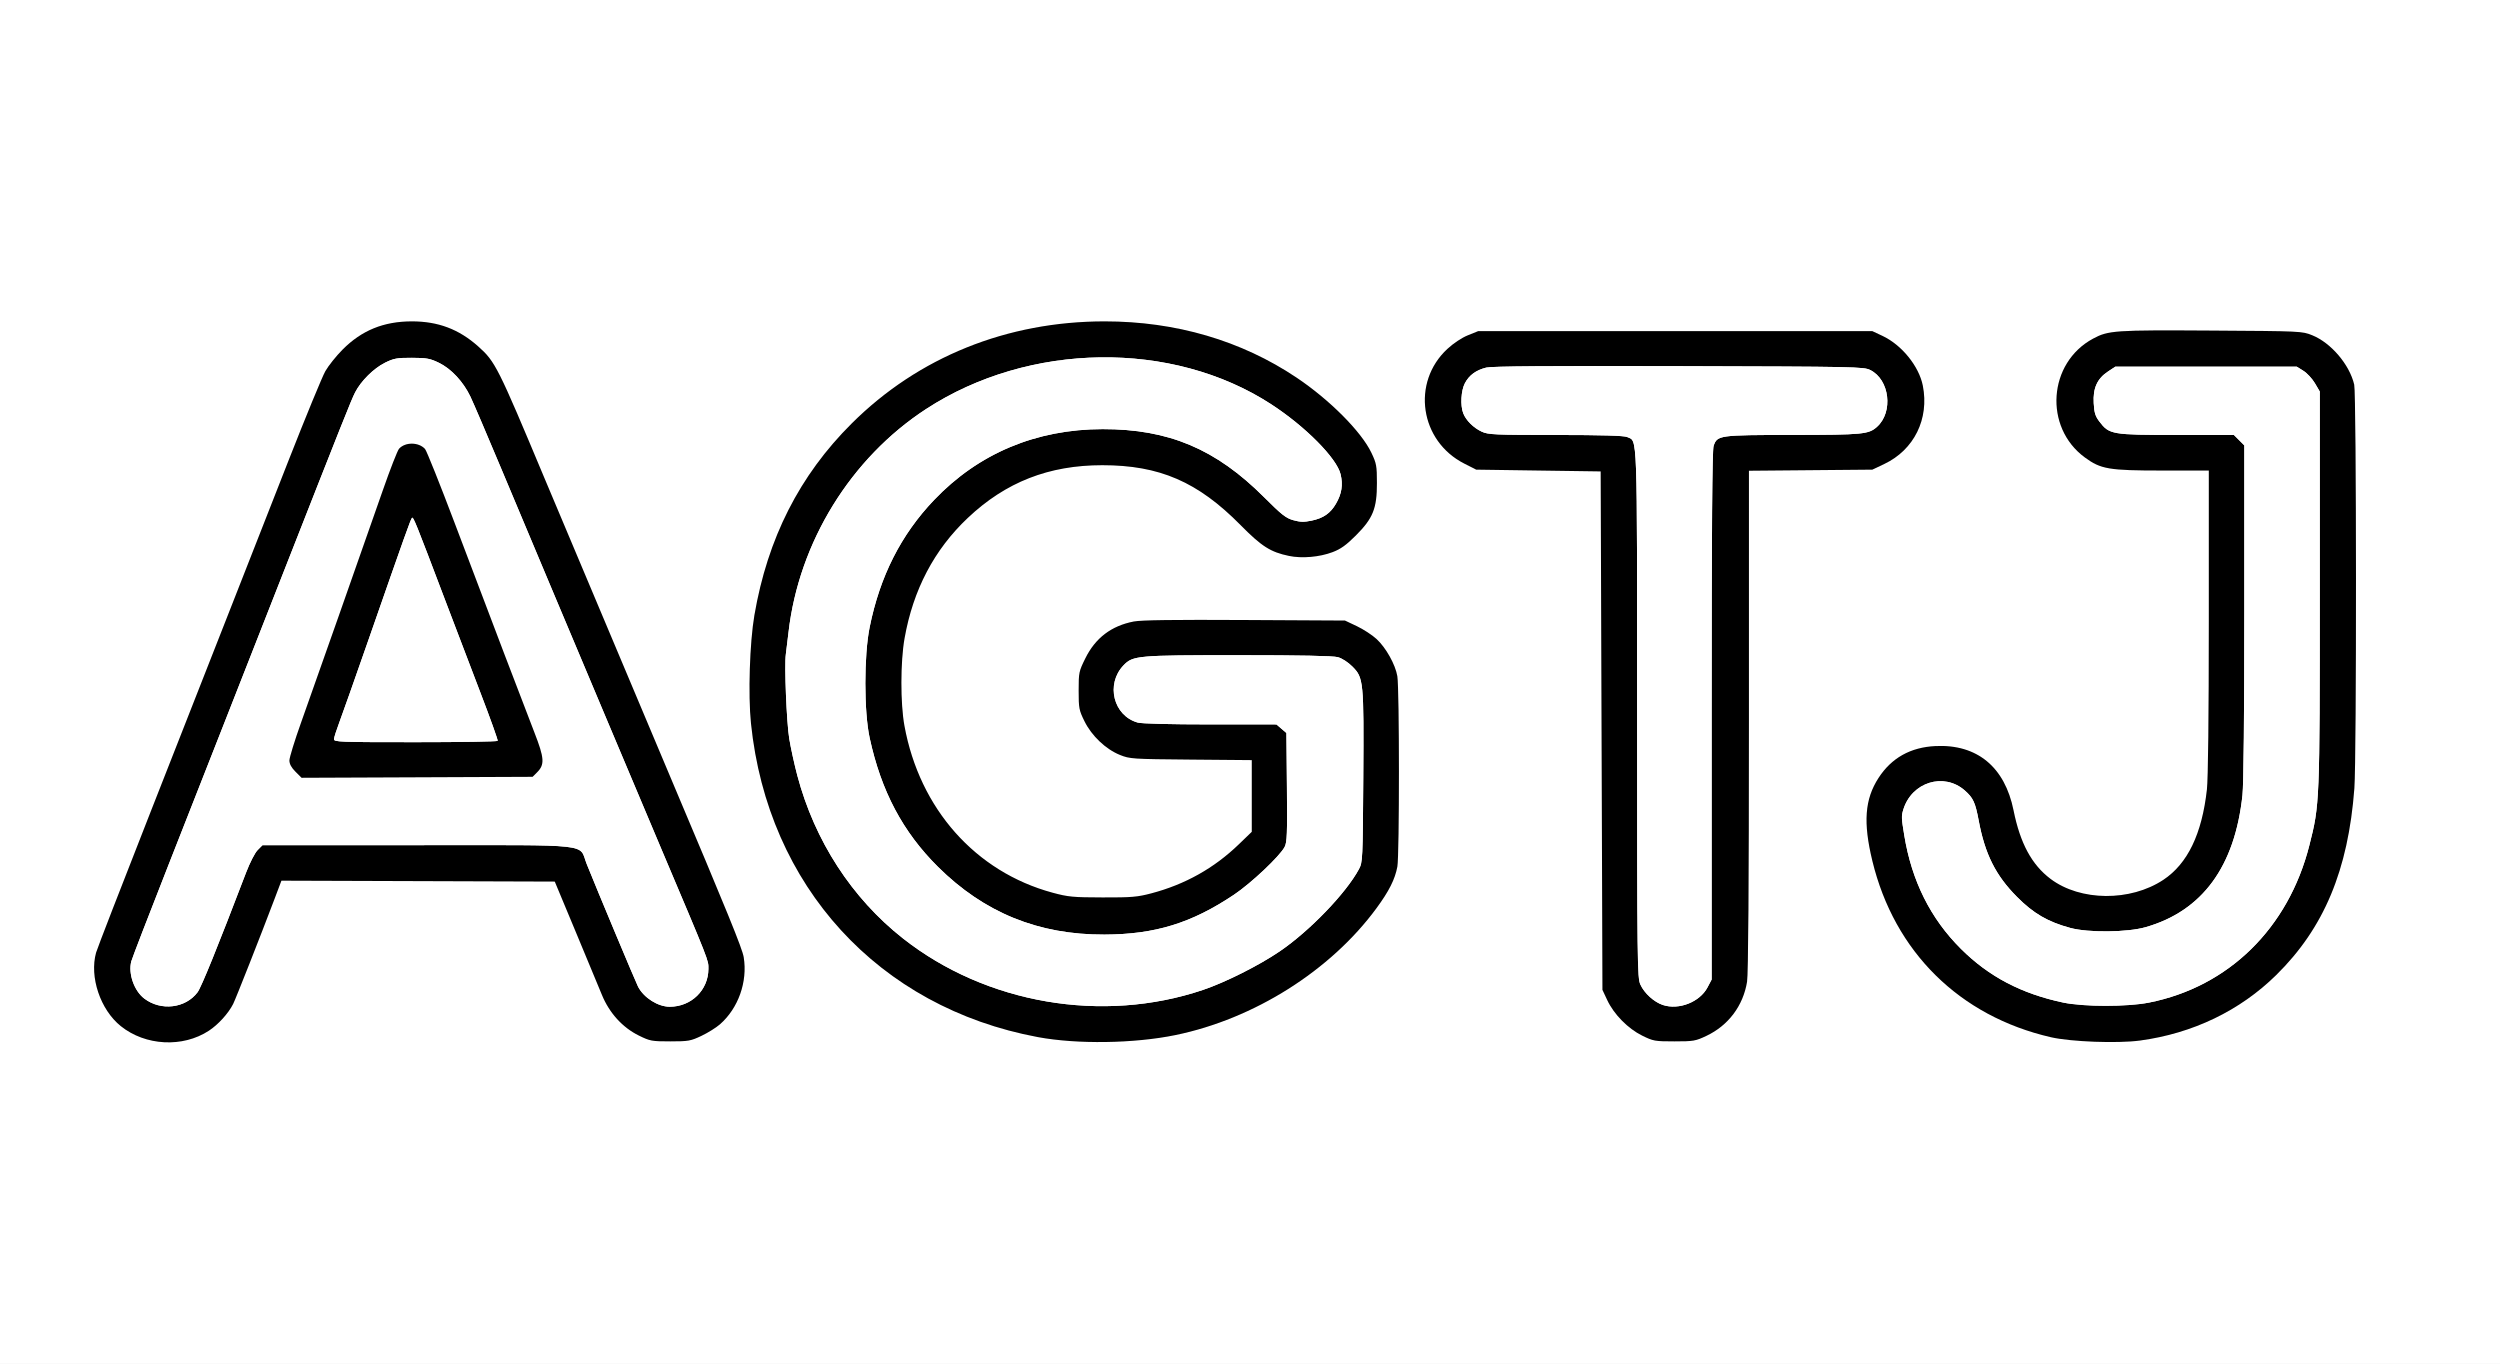
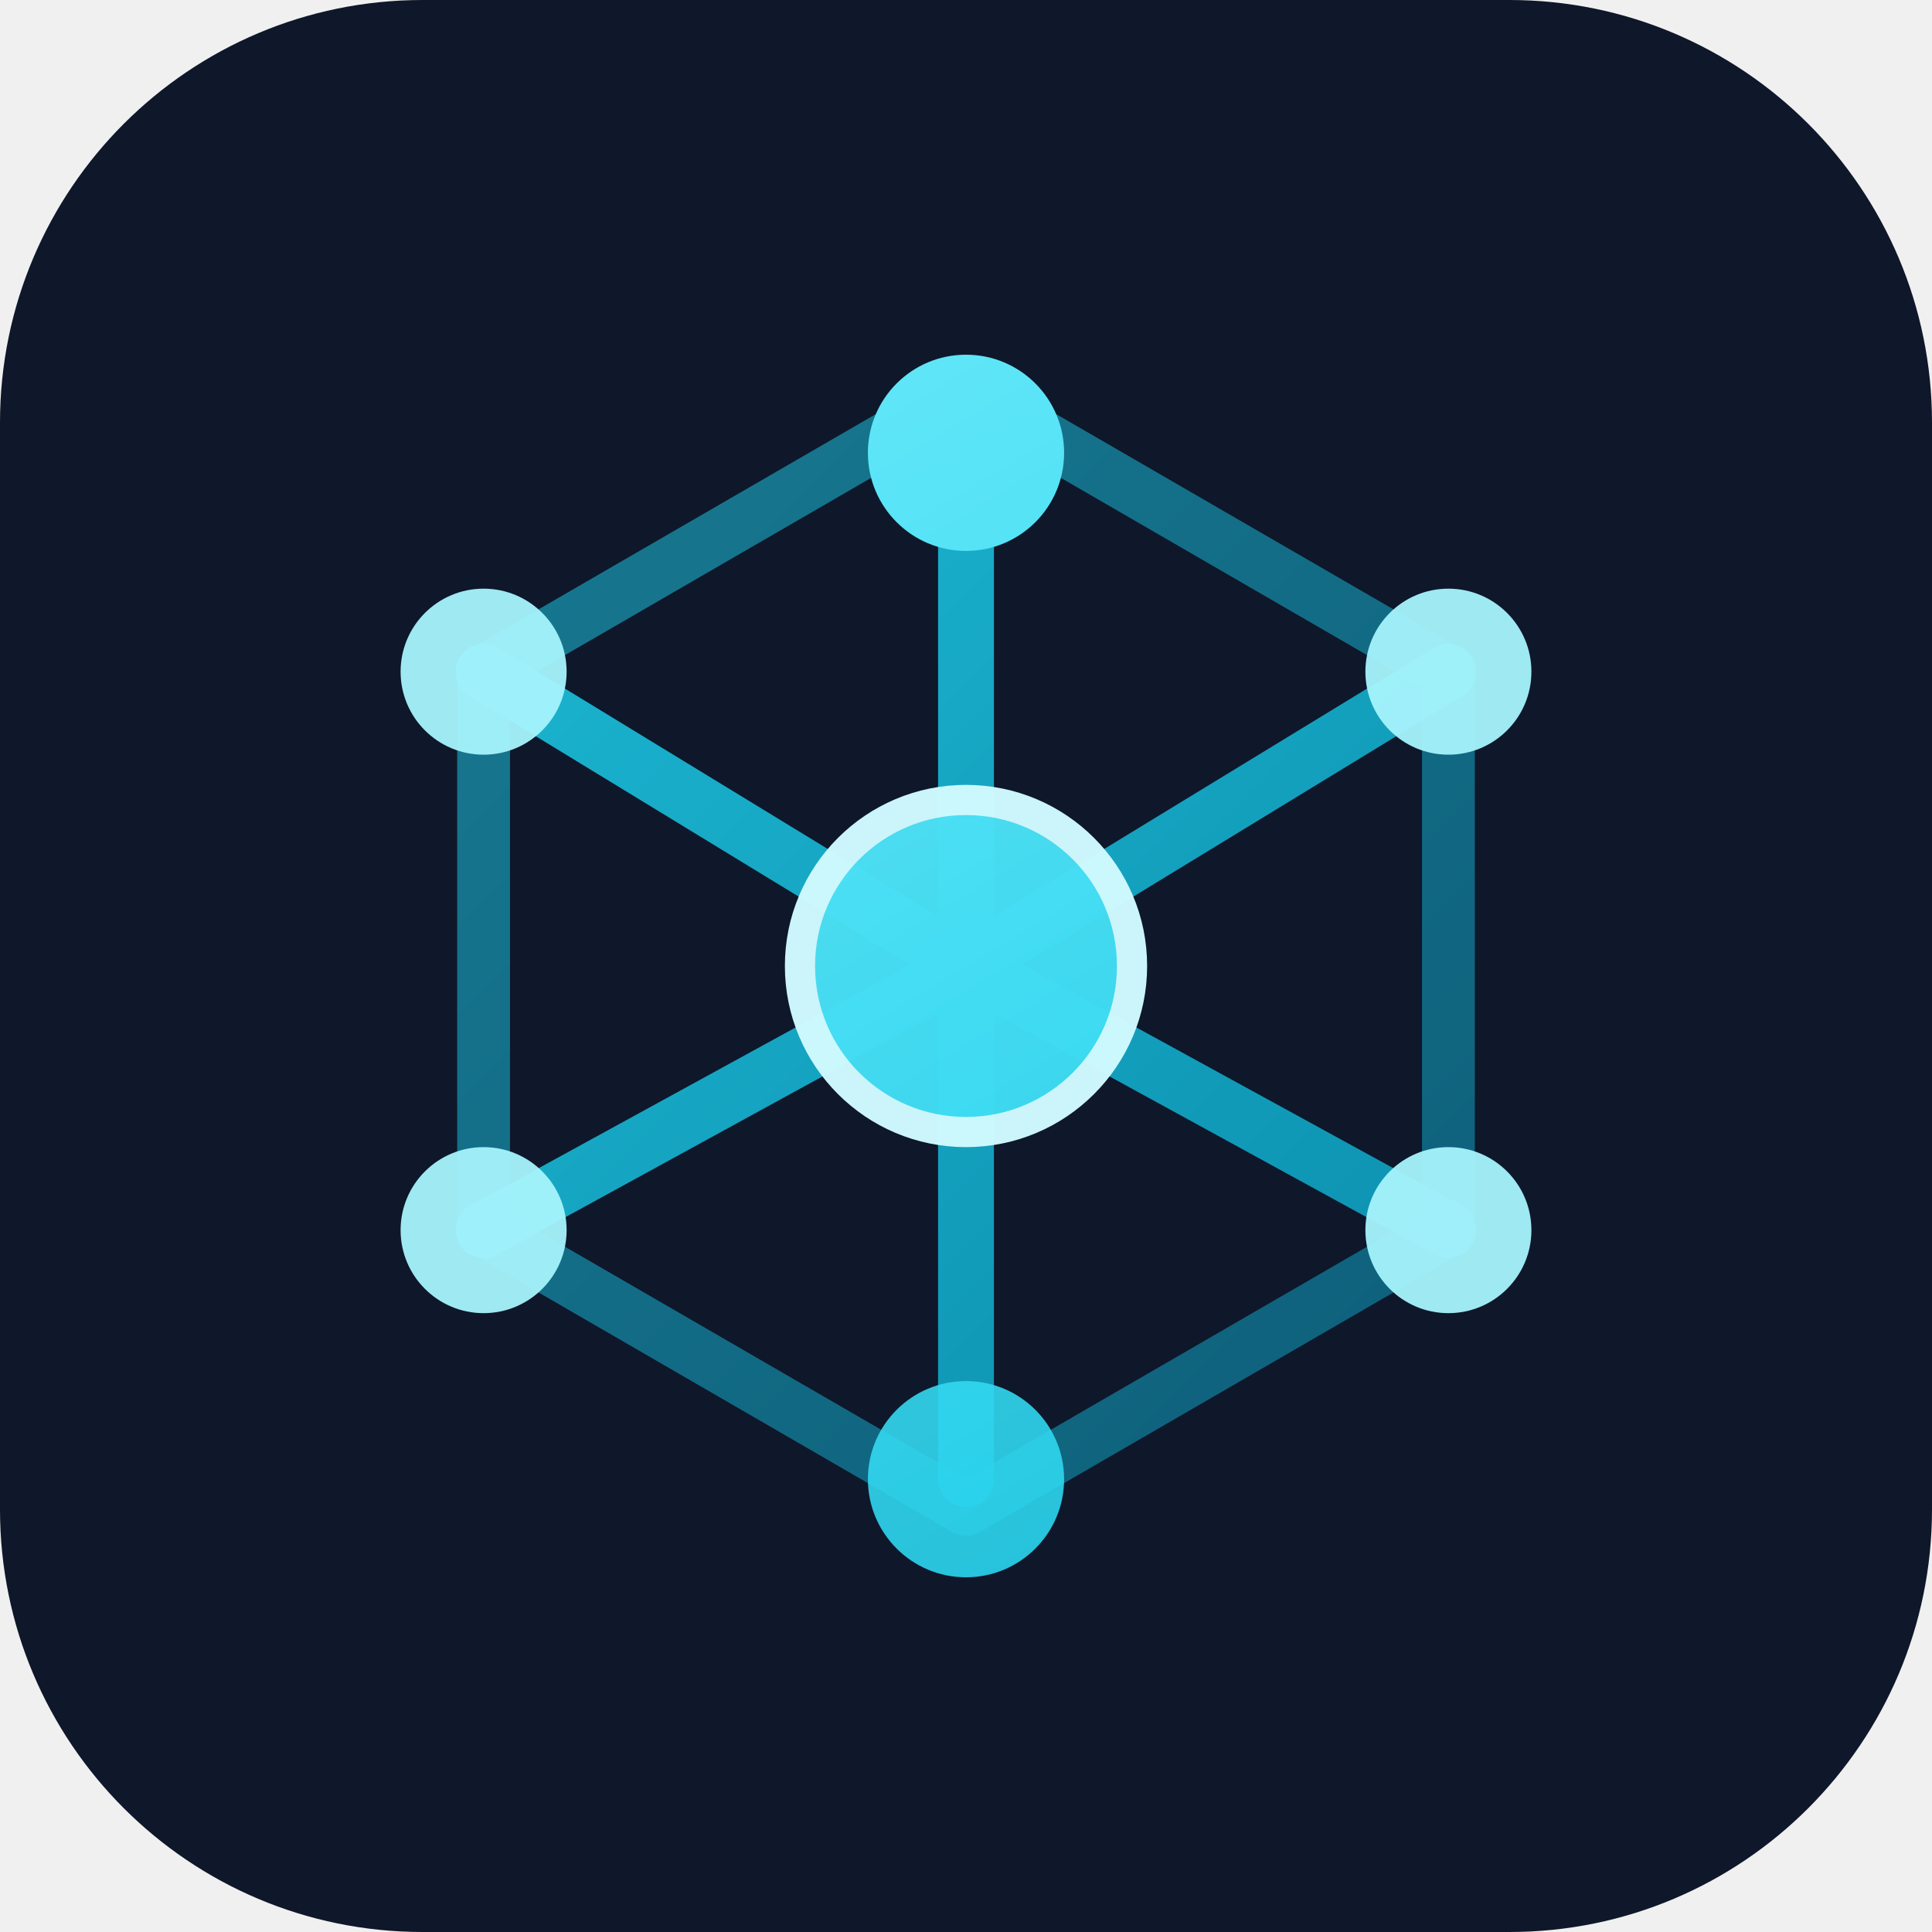
- <svg xmlns="http://www.w3.org/2000/svg" width="1408" height="768" viewBox="0 0 1408 768">
-   <path id="11" d="M 0,768 C 0,512 0,256 0,0 C 469.333,0 938.667,0 1408,0 C 1408,256 1408,512 1408,768 C 938.667,768 469.333,768 0,768 ZM 418.853,539.093 C 418.059,534.228 409.878,514.133 377.486,437.500 C 365.482,409.100 313.330,285.280 306.515,269 C 280.324,206.429 278.933,203.665 269.303,195.082 C 258.461,185.418 246.756,181 232,181 C 216.119,181 203.724,186.043 192.951,196.885 C 189.336,200.524 184.959,206 183.226,209.056 C 181.493,212.112 172.137,234.837 162.433,259.556 C 152.729,284.275 137.908,322.050 129.496,343.500 C 121.084,364.950 100.929,416.264 84.708,457.531 C 68.487,498.798 54.719,534.348 54.113,536.531 C 50.310,550.229 56.507,568.645 68.038,577.911 C 81.885,589.039 102.925,590.140 117.622,580.507 C 122.903,577.045 128.593,570.783 131.291,565.463 C 132.788,562.510 146.810,526.926 154.625,506.246 C 155.917,502.828 157.208,499.410 158.500,495.992 C 184.158,496.077 209.816,496.161 235.474,496.246 C 261.132,496.331 286.789,496.415 312.447,496.500 C 316.340,505.833 320.234,515.167 324.127,524.500 C 330.551,539.900 337.240,556.006 338.994,560.291 C 343.178,570.515 350.603,578.694 359.820,583.232 C 366.099,586.323 367.054,586.500 377.479,586.500 C 387.732,586.500 388.956,586.283 395.047,583.397 C 398.648,581.691 403.340,578.766 405.474,576.897 C 415.831,567.828 421.108,552.917 418.853,539.093 ZM 786.974,380.812 C 785.873,374.282 780.550,364.761 775.289,359.912 C 772.853,357.666 767.854,354.405 764.180,352.665 C 761.953,351.610 759.727,350.555 757.500,349.500 C 738.667,349.397 719.833,349.293 701,349.190 C 661.265,348.972 642.729,349.222 638.533,350.033 C 625.916,352.471 616.941,359.294 611.278,370.752 C 607.628,378.138 607.500,378.753 607.500,388.969 C 607.500,398.892 607.701,399.951 610.774,406.193 C 614.830,414.432 622.731,421.941 630.753,425.179 C 636.315,427.424 637.602,427.508 670.750,427.798 C 682.167,427.898 693.583,427.998 705,428.098 C 705,434.829 705,441.560 705,448.291 C 705,455.022 705,461.754 705,468.485 C 702.548,470.851 700.096,473.217 697.644,475.583 C 683.766,488.975 667.410,498.131 648.433,503.133 C 640.550,505.211 637.326,505.482 621,505.441 C 604.239,505.399 601.587,505.147 592.794,502.766 C 549.386,491.010 517.905,455.532 509.376,408.758 C 507.069,396.106 507.103,372.724 509.446,359.500 C 514.301,332.104 526.124,309.590 545.053,291.700 C 566.415,271.511 590.670,262 620.797,262 C 653.049,262 674.598,271.327 698.668,295.705 C 710.582,307.771 715.539,310.929 725.977,313.098 C 733.263,314.612 743.135,313.753 750.500,310.963 C 755.102,309.220 758.153,307.037 763.595,301.595 C 773.290,291.900 775.504,286.387 775.481,272 C 775.465,262.345 775.214,260.977 772.367,255 C 766.682,243.066 748.836,225.144 730.210,212.663 C 699.081,191.803 662.217,181 622.169,181 C 567.102,181 517.251,201.111 479.707,238.473 C 450.277,267.759 432.320,303.139 424.876,346.500 C 422.227,361.929 421.295,391.373 422.947,407.400 C 432.402,499.103 494.796,567.343 584.500,584.089 C 606.556,588.206 638.753,587.734 662,582.953 C 706.317,573.838 749.416,546.644 775.217,511.519 C 782.332,501.832 785.643,495.248 786.986,488.114 C 788.179,481.774 788.169,387.897 786.974,380.812 ZM 1082.940,217.232 C 1080.780,206.274 1071.043,194.254 1060.218,189.180 C 1058.312,188.287 1056.406,187.393 1054.500,186.500 C 1017.500,186.500 980.500,186.500 943.500,186.500 C 906.500,186.500 869.500,186.500 832.500,186.500 C 830.572,187.278 828.643,188.057 826.715,188.835 C 823.259,190.230 818.611,193.318 815.166,196.507 C 794.781,215.380 799.645,248.379 824.688,261.097 C 826.921,262.231 829.156,263.366 831.389,264.500 C 843.074,264.667 854.759,264.833 866.444,265 C 878.129,265.167 889.815,265.333 901.500,265.500 C 901.667,314.167 901.833,362.833 902,411.500 C 902.167,460.167 902.333,508.833 902.500,557.500 C 903.399,559.418 904.297,561.335 905.196,563.253 C 908.954,571.273 916.872,579.319 924.888,583.266 C 931.138,586.344 932.010,586.500 942.977,586.500 C 953.796,586.500 954.901,586.311 961.062,583.391 C 973.420,577.535 981.749,566.440 983.944,552.914 C 984.629,548.690 984.987,498.457 984.992,405.809 C 984.995,358.912 984.997,312.015 985,265.118 C 996.583,265.015 1008.167,264.912 1019.750,264.809 C 1031.333,264.706 1042.917,264.603 1054.500,264.500 C 1056.734,263.442 1058.967,262.384 1061.201,261.326 C 1078.025,253.356 1086.623,235.916 1082.940,217.232 ZM 1325.888,216.618 C 1323.239,205.334 1312.829,193.094 1302.247,188.821 C 1296.537,186.515 1296.172,186.498 1245.500,186.182 C 1190.936,185.841 1187.457,186.078 1178.805,190.732 C 1153.471,204.359 1150.961,240.588 1174.169,257.624 C 1183.182,264.240 1187.654,265 1217.589,265 C 1226.393,265 1235.196,265 1244,265 C 1244,293.346 1244,321.693 1244,350.039 C 1244,403.584 1243.605,438.619 1242.934,444.637 C 1240.139,469.705 1232.068,486.450 1218.413,495.514 C 1199.830,507.849 1171.685,507.630 1154.902,495.019 C 1144.294,487.048 1137.767,474.977 1134.036,456.432 C 1129.110,431.946 1113.489,419.063 1090.081,420.182 C 1076.020,420.854 1065.272,426.871 1057.982,438.149 C 1050.233,450.138 1049.264,463.178 1054.510,484.844 C 1066.911,536.056 1103.562,572.274 1155,584.146 C 1166.299,586.754 1192.617,587.741 1205.262,586.032 C 1234.964,582.018 1261.557,569.224 1281.972,549.126 C 1308.868,522.647 1322.492,490.099 1325.975,444 C 1327.253,427.091 1327.174,222.097 1325.888,216.618 Z" fill="#FFFFFF" stroke="none" />
-   <path id="10" d="M 418.853,539.093 C 421.108,552.917 415.831,567.828 405.474,576.897 C 403.340,578.766 398.648,581.691 395.047,583.397 C 388.956,586.283 387.732,586.500 377.479,586.500 C 367.054,586.500 366.099,586.323 359.820,583.232 C 350.603,578.694 343.178,570.515 338.994,560.291 C 337.240,556.006 330.551,539.900 324.127,524.500 C 320.234,515.167 316.340,505.833 312.447,496.500 C 286.789,496.415 261.132,496.331 235.474,496.246 C 209.816,496.161 184.158,496.077 158.500,495.992 C 157.208,499.410 155.917,502.828 154.625,506.246 C 146.810,526.926 132.788,562.510 131.291,565.463 C 128.593,570.783 122.903,577.045 117.622,580.507 C 102.925,590.140 81.885,589.039 68.038,577.911 C 56.507,568.645 50.310,550.229 54.113,536.531 C 54.719,534.348 68.487,498.798 84.708,457.531 C 100.929,416.264 121.084,364.950 129.496,343.500 C 137.908,322.050 152.729,284.275 162.433,259.556 C 172.137,234.837 181.493,212.112 183.226,209.056 C 184.959,206 189.336,200.524 192.951,196.885 C 203.724,186.043 216.119,181 232,181 C 246.756,181 258.461,185.418 269.303,195.082 C 278.933,203.665 280.324,206.429 306.515,269 C 313.330,285.280 365.482,409.100 377.486,437.500 C 409.878,514.133 418.059,534.228 418.853,539.093 ZM 73.923,541.500 C 72.169,548.413 75.545,558.026 81.259,562.384 C 90.637,569.537 104.475,567.900 111.267,558.835 C 113.400,555.988 122.640,533.195 138.562,491.500 C 140.733,485.814 143.559,480.314 145.113,478.750 C 146.024,477.833 146.935,476.917 147.846,476 C 176.993,476 206.141,476 235.288,476 C 335.848,476 325.736,474.876 330.420,486.577 C 336.260,501.164 358.025,553.146 359.377,555.734 C 362.637,561.976 370.606,567.005 377.218,566.994 C 389.346,566.973 398.923,557.614 398.978,545.728 C 399.001,540.631 399.967,543.091 371.985,477 C 364.417,459.125 350.468,426.050 340.987,403.500 C 331.506,380.950 317.677,348.100 310.256,330.500 C 302.835,312.900 290.264,282.975 282.322,264 C 274.380,245.025 266.549,226.726 264.920,223.335 C 260.878,214.921 254.153,207.707 247.202,204.328 C 242.214,201.903 240.311,201.553 232,201.528 C 223.618,201.503 221.838,201.825 216.875,204.262 C 210.567,207.360 203.273,214.582 200.027,220.946 C 197.772,225.366 192.936,237.514 157.997,326.500 C 146.336,356.200 131.935,392.875 125.997,408 C 120.059,423.125 106.084,458.675 94.942,487 C 83.800,515.325 74.342,539.850 73.923,541.500 Z" fill="#000000" stroke="none" />
-   <path id="10" d="M 786.974,380.812 C 788.169,387.897 788.179,481.774 786.986,488.114 C 785.643,495.248 782.332,501.832 775.217,511.519 C 749.416,546.644 706.317,573.838 662,582.953 C 638.753,587.734 606.556,588.206 584.500,584.089 C 494.796,567.343 432.402,499.103 422.947,407.400 C 421.295,391.373 422.227,361.929 424.876,346.500 C 432.320,303.139 450.277,267.759 479.707,238.473 C 517.251,201.111 567.102,181 622.169,181 C 662.217,181 699.081,191.803 730.210,212.663 C 748.836,225.144 766.682,243.066 772.367,255 C 775.214,260.977 775.465,262.345 775.481,272 C 775.504,286.387 773.290,291.900 763.595,301.595 C 758.153,307.037 755.102,309.220 750.500,310.963 C 743.135,313.753 733.263,314.612 725.977,313.098 C 715.539,310.929 710.582,307.771 698.668,295.705 C 674.598,271.327 653.049,262 620.797,262 C 590.670,262 566.415,271.511 545.053,291.700 C 526.124,309.590 514.301,332.104 509.446,359.500 C 507.103,372.724 507.069,396.106 509.376,408.758 C 517.905,455.532 549.386,491.010 592.794,502.766 C 601.587,505.147 604.239,505.399 621,505.441 C 637.326,505.482 640.550,505.211 648.433,503.133 C 667.410,498.131 683.766,488.975 697.644,475.583 C 700.096,473.217 702.548,470.851 705,468.485 C 705,461.754 705,455.022 705,448.291 C 705,441.560 705,434.829 705,428.098 C 693.583,427.998 682.167,427.898 670.750,427.798 C 637.602,427.508 636.315,427.424 630.753,425.179 C 622.731,421.941 614.830,414.432 610.774,406.193 C 607.701,399.951 607.500,398.892 607.500,388.969 C 607.500,378.753 607.628,378.138 611.278,370.752 C 616.941,359.294 625.916,352.471 638.533,350.033 C 642.729,349.222 661.265,348.972 701,349.190 C 719.833,349.293 738.667,349.397 757.500,349.500 C 759.727,350.555 761.953,351.610 764.180,352.665 C 767.854,354.405 772.853,357.666 775.289,359.912 C 780.550,364.761 785.873,374.282 786.974,380.812 ZM 442.576,368.500 C 441.698,374.722 442.998,406.878 444.496,416 C 445.354,421.225 447.403,430.573 449.048,436.773 C 458.802,473.531 479.755,505.841 508.539,528.506 C 555.337,565.356 620.961,576.619 677.548,557.511 C 690.139,553.259 708.996,543.783 720.706,535.823 C 737.536,524.382 758.082,503.065 765.355,489.500 C 767.448,485.597 767.507,484.357 767.804,438.170 C 768.155,383.491 767.982,381.726 761.625,375.365 C 759.201,372.939 755.842,370.772 753.497,370.121 C 750.806,369.374 732.487,369.010 697.432,369.006 C 640.471,369 638.043,369.215 632.763,374.727 C 622.617,385.319 627.051,403.143 640.781,406.956 C 643.031,407.581 659.194,407.991 681.694,407.994 C 694.092,407.996 706.490,407.998 718.888,408 C 719.823,408.804 720.759,409.608 721.694,410.412 C 722.629,411.216 723.565,412.020 724.500,412.824 C 724.597,423.010 724.694,433.196 724.791,443.382 C 725.041,469.550 724.858,474.374 723.517,476.967 C 720.824,482.175 704.637,497.446 694.922,503.944 C 670.990,519.952 650.493,526.252 622,526.358 C 584.877,526.495 554.346,514.073 528.287,488.228 C 508.463,468.566 496.266,445.546 489.788,415.565 C 486.563,400.638 486.561,369.248 489.786,353.272 C 495.592,324.506 507.447,301.109 526.136,281.532 C 551.132,255.349 583.537,241.739 621,241.690 C 658.187,241.641 684.763,252.849 711.954,280.050 C 721.808,289.907 724.219,291.802 728.406,292.974 C 732.281,294.059 734.442,294.110 738.687,293.220 C 745.355,291.821 749.280,289.097 752.422,283.685 C 755.671,278.088 756.458,273.078 755.026,267.108 C 752.842,258.005 735.163,240.178 715.911,227.666 C 660.197,191.457 579.519,192.584 521.555,230.381 C 479.138,258.040 449.956,305.367 444.098,356 C 443.494,361.225 442.809,366.850 442.576,368.500 Z" fill="#000000" stroke="none" />
-   <path id="11" d="M 73.923,541.500 C 74.342,539.850 83.800,515.325 94.942,487 C 106.084,458.675 120.059,423.125 125.997,408 C 131.935,392.875 146.336,356.200 157.997,326.500 C 192.936,237.514 197.772,225.366 200.027,220.946 C 203.273,214.582 210.567,207.360 216.875,204.262 C 221.838,201.825 223.618,201.503 232,201.528 C 240.311,201.553 242.214,201.903 247.202,204.328 C 254.153,207.707 260.878,214.921 264.920,223.335 C 266.549,226.726 274.380,245.025 282.322,264 C 290.264,282.975 302.835,312.900 310.256,330.500 C 317.677,348.100 331.506,380.950 340.987,403.500 C 350.468,426.050 364.417,459.125 371.985,477 C 399.967,543.091 399.001,540.631 398.978,545.728 C 398.923,557.614 389.346,566.973 377.218,566.994 C 370.606,567.005 362.637,561.976 359.377,555.734 C 358.025,553.146 336.260,501.164 330.420,486.577 C 325.736,474.876 335.848,476 235.288,476 C 206.141,476 176.993,476 147.846,476 C 146.935,476.917 146.024,477.833 145.113,478.750 C 143.559,480.314 140.733,485.814 138.562,491.500 C 122.640,533.195 113.400,555.988 111.267,558.835 C 104.475,567.900 90.637,569.537 81.259,562.384 C 75.545,558.026 72.169,548.413 73.923,541.500 ZM 300.955,412.500 C 294.862,396.871 276.645,349.020 256.053,294.551 C 247.746,272.579 240.243,253.821 239.378,252.865 C 235.819,248.932 228.230,248.865 224.750,252.735 C 223.877,253.706 219.786,264.175 215.659,276 C 203.520,310.785 176.695,387.003 169.580,406.926 C 165.961,417.060 163,426.668 163,428.276 C 163,430.272 164.086,432.286 166.421,434.621 C 167.561,435.761 168.703,436.903 169.843,438.043 C 191.528,437.953 213.214,437.861 234.899,437.771 C 256.584,437.681 278.270,437.590 299.955,437.500 C 300.806,436.649 301.658,435.797 302.509,434.946 C 306.856,430.598 306.607,426.998 300.955,412.500 Z" fill="#FFFFFF" stroke="none" />
-   <path id="10" d="M 1325.888,216.618 C 1327.174,222.097 1327.253,427.091 1325.975,444 C 1322.492,490.099 1308.868,522.647 1281.972,549.126 C 1261.557,569.224 1234.964,582.018 1205.262,586.032 C 1192.617,587.741 1166.299,586.754 1155,584.146 C 1103.562,572.274 1066.911,536.056 1054.510,484.844 C 1049.264,463.178 1050.233,450.138 1057.982,438.149 C 1065.272,426.871 1076.020,420.854 1090.081,420.182 C 1113.489,419.063 1129.110,431.946 1134.036,456.432 C 1137.767,474.977 1144.294,487.048 1154.902,495.019 C 1171.685,507.630 1199.830,507.849 1218.413,495.514 C 1232.068,486.450 1240.139,469.705 1242.934,444.637 C 1243.605,438.619 1244,403.584 1244,350.039 C 1244,321.693 1244,293.346 1244,265 C 1235.196,265 1226.393,265 1217.589,265 C 1187.654,265 1183.182,264.240 1174.169,257.624 C 1150.961,240.588 1153.471,204.359 1178.805,190.732 C 1187.457,186.078 1190.936,185.841 1245.500,186.182 C 1296.172,186.498 1296.537,186.515 1302.247,188.821 C 1312.829,193.094 1323.239,205.334 1325.888,216.618 ZM 1071.934,455.994 C 1070.823,459.646 1070.859,460.594 1072.485,470.500 C 1076.704,496.211 1087.253,517.320 1104.429,534.423 C 1120.113,550.040 1138.425,559.654 1162,564.645 C 1173.545,567.089 1198.039,567.097 1210.312,564.661 C 1255.137,555.763 1288.784,522.785 1300.612,476.156 C 1306.473,453.053 1306.494,452.530 1306.497,331.500 C 1306.498,294.500 1306.499,257.500 1306.500,220.500 C 1305.586,218.946 1304.673,217.391 1303.759,215.837 C 1302.251,213.272 1299.326,210.122 1297.259,208.837 C 1296.006,208.058 1294.753,207.279 1293.500,206.500 C 1276.476,206.500 1259.451,206.500 1242.427,206.500 C 1225.403,206.500 1208.379,206.500 1191.355,206.500 C 1189.969,207.417 1188.583,208.334 1187.197,209.251 C 1181.124,213.269 1178.697,218.644 1179.171,227.024 C 1179.481,232.508 1180.068,234.400 1182.409,237.469 C 1187.928,244.705 1189.362,244.953 1225.827,244.978 C 1236.603,244.985 1247.378,244.993 1258.154,245 C 1259.128,245.974 1260.103,246.949 1261.077,247.923 C 1262.051,248.897 1263.026,249.872 1264,250.846 C 1264,282.051 1264,313.257 1264,344.462 C 1264,402.289 1263.603,441.791 1262.961,447.789 C 1258.654,488.064 1240.369,513.018 1208.455,522.176 C 1198.100,525.147 1176.212,525.373 1166,522.612 C 1153.349,519.192 1145.255,514.477 1135.951,505.109 C 1123.938,493.013 1117.948,481.062 1114.401,462.112 C 1112.498,451.947 1111.293,449.343 1106.578,445.203 C 1094.783,434.847 1076.648,440.496 1071.934,455.994 Z" fill="#000000" stroke="none" />
-   <path id="10" d="M 1082.940,217.232 C 1086.623,235.916 1078.025,253.356 1061.201,261.326 C 1058.967,262.384 1056.734,263.442 1054.500,264.500 C 1042.917,264.603 1031.333,264.706 1019.750,264.809 C 1008.167,264.912 996.583,265.015 985,265.118 C 984.997,312.015 984.995,358.912 984.992,405.809 C 984.987,498.457 984.629,548.690 983.944,552.914 C 981.749,566.440 973.420,577.535 961.062,583.391 C 954.901,586.311 953.796,586.500 942.977,586.500 C 932.010,586.500 931.138,586.344 924.888,583.266 C 916.872,579.319 908.954,571.273 905.196,563.253 C 904.297,561.335 903.399,559.418 902.500,557.500 C 902.333,508.833 902.167,460.167 902,411.500 C 901.833,362.833 901.667,314.167 901.500,265.500 C 889.815,265.333 878.129,265.167 866.444,265 C 854.759,264.833 843.074,264.667 831.389,264.500 C 829.156,263.366 826.921,262.231 824.688,261.097 C 799.645,248.379 794.781,215.380 815.166,196.507 C 818.611,193.318 823.259,190.230 826.715,188.835 C 828.643,188.057 830.572,187.278 832.500,186.500 C 869.500,186.500 906.500,186.500 943.500,186.500 C 980.500,186.500 1017.500,186.500 1054.500,186.500 C 1056.406,187.393 1058.312,188.287 1060.218,189.180 C 1071.043,194.254 1080.780,206.274 1082.940,217.232 ZM 825.027,215.830 C 822.857,219.938 822.383,228.236 824.064,232.685 C 825.576,236.687 829.844,240.948 834.500,243.104 C 838.167,244.802 841.639,244.958 876.203,244.978 C 902.223,244.993 914.680,245.353 916.405,246.139 C 922.313,248.831 921.998,240.075 922.022,402.151 C 922.043,543.480 922.130,550.690 923.865,554.509 C 926.088,559.403 931.557,564.369 936.531,566.010 C 945.560,568.990 957.308,564.356 961.672,556.093 C 962.448,554.624 963.224,553.154 964,551.685 C 964,502.121 964,452.556 964,402.992 C 964,296.746 964.316,253.391 965.108,251.119 C 967.203,245.110 967.962,245.004 1009.700,244.956 C 1049.320,244.910 1052.463,244.605 1057.173,240.345 C 1066.412,231.990 1064.230,213.814 1053.339,208.406 C 1049.648,206.574 1045.474,206.489 945.500,206.216 C 872.694,206.017 840.172,206.259 837.071,207.025 C 831.305,208.449 827.429,211.282 825.027,215.830 Z" fill="#000000" stroke="none" />
-   <path id="11" d="M 442.576,368.500 C 442.809,366.850 443.494,361.225 444.098,356 C 449.956,305.367 479.138,258.040 521.555,230.381 C 579.519,192.584 660.197,191.457 715.911,227.666 C 735.163,240.178 752.842,258.005 755.026,267.108 C 756.458,273.078 755.671,278.088 752.422,283.685 C 749.280,289.097 745.355,291.821 738.687,293.220 C 734.442,294.110 732.281,294.059 728.406,292.974 C 724.219,291.802 721.808,289.907 711.954,280.050 C 684.763,252.849 658.187,241.641 621,241.690 C 583.537,241.739 551.132,255.349 526.136,281.532 C 507.447,301.109 495.592,324.506 489.786,353.272 C 486.561,369.248 486.563,400.638 489.788,415.565 C 496.266,445.546 508.463,468.566 528.287,488.228 C 554.346,514.073 584.877,526.495 622,526.358 C 650.493,526.252 670.990,519.952 694.922,503.944 C 704.637,497.446 720.824,482.175 723.517,476.967 C 724.858,474.374 725.041,469.550 724.791,443.382 C 724.694,433.196 724.597,423.010 724.500,412.824 C 723.565,412.020 722.629,411.216 721.694,410.412 C 720.759,409.608 719.823,408.804 718.888,408 C 706.490,407.998 694.092,407.996 681.694,407.994 C 659.194,407.991 643.031,407.581 640.781,406.956 C 627.051,403.143 622.617,385.319 632.763,374.727 C 638.043,369.215 640.471,369 697.432,369.006 C 732.487,369.010 750.806,369.374 753.497,370.121 C 755.842,370.772 759.201,372.939 761.625,375.365 C 767.982,381.726 768.155,383.491 767.804,438.170 C 767.507,484.357 767.448,485.597 765.355,489.500 C 758.082,503.065 737.536,524.382 720.706,535.823 C 708.996,543.783 690.139,553.259 677.548,557.511 C 620.961,576.619 555.337,565.356 508.539,528.506 C 479.755,505.841 458.802,473.531 449.048,436.773 C 447.403,430.573 445.354,421.225 444.496,416 C 442.998,406.878 441.698,374.722 442.576,368.500 Z" fill="#FFFFFF" stroke="none" />
-   <path id="11" d="M 1071.934,455.994 C 1076.648,440.496 1094.783,434.847 1106.578,445.203 C 1111.293,449.343 1112.498,451.947 1114.401,462.112 C 1117.948,481.062 1123.938,493.013 1135.951,505.109 C 1145.255,514.477 1153.349,519.192 1166,522.612 C 1176.212,525.373 1198.100,525.147 1208.455,522.176 C 1240.369,513.018 1258.654,488.064 1262.961,447.789 C 1263.603,441.791 1264,402.289 1264,344.462 C 1264,313.257 1264,282.051 1264,250.846 C 1263.026,249.872 1262.051,248.897 1261.077,247.923 C 1260.103,246.949 1259.128,245.974 1258.154,245 C 1247.378,244.993 1236.603,244.985 1225.827,244.978 C 1189.362,244.953 1187.928,244.705 1182.409,237.469 C 1180.068,234.400 1179.481,232.508 1179.171,227.024 C 1178.697,218.644 1181.124,213.269 1187.197,209.251 C 1188.583,208.334 1189.969,207.417 1191.355,206.500 C 1208.379,206.500 1225.403,206.500 1242.427,206.500 C 1259.451,206.500 1276.476,206.500 1293.500,206.500 C 1294.753,207.279 1296.006,208.058 1297.259,208.837 C 1299.326,210.122 1302.251,213.272 1303.759,215.837 C 1304.673,217.391 1305.586,218.946 1306.500,220.500 C 1306.499,257.500 1306.498,294.500 1306.497,331.500 C 1306.494,452.530 1306.473,453.053 1300.612,476.156 C 1288.784,522.785 1255.137,555.763 1210.312,564.661 C 1198.039,567.097 1173.545,567.089 1162,564.645 C 1138.425,559.654 1120.113,550.040 1104.429,534.423 C 1087.253,517.320 1076.704,496.211 1072.485,470.500 C 1070.859,460.594 1070.823,459.646 1071.934,455.994 Z" fill="#FFFFFF" stroke="none" />
-   <path id="11" d="M 825.027,215.830 C 827.429,211.282 831.305,208.449 837.071,207.025 C 840.172,206.259 872.694,206.017 945.500,206.216 C 1045.474,206.489 1049.648,206.574 1053.339,208.406 C 1064.230,213.814 1066.412,231.990 1057.173,240.345 C 1052.463,244.605 1049.320,244.910 1009.700,244.956 C 967.962,245.004 967.203,245.110 965.108,251.119 C 964.316,253.391 964,296.746 964,402.992 C 964,452.556 964,502.121 964,551.685 C 963.224,553.154 962.448,554.624 961.672,556.093 C 957.308,564.356 945.560,568.990 936.531,566.010 C 931.557,564.369 926.088,559.403 923.865,554.509 C 922.130,550.690 922.043,543.480 922.022,402.151 C 921.998,240.075 922.313,248.831 916.405,246.139 C 914.680,245.353 902.223,244.993 876.203,244.978 C 841.639,244.958 838.167,244.802 834.500,243.104 C 829.844,240.948 825.576,236.687 824.064,232.685 C 822.383,228.236 822.857,219.938 825.027,215.830 Z" fill="#FFFFFF" stroke="none" />
-   <path id="10" d="M 300.955,412.500 C 306.607,426.998 306.856,430.598 302.509,434.946 C 301.658,435.797 300.806,436.649 299.955,437.500 C 278.270,437.590 256.584,437.681 234.899,437.771 C 213.214,437.861 191.528,437.953 169.843,438.043 C 168.703,436.903 167.561,435.761 166.421,434.621 C 164.086,432.286 163,430.272 163,428.276 C 163,426.668 165.961,417.060 169.580,406.926 C 176.695,387.003 203.520,310.785 215.659,276 C 219.786,264.175 223.877,253.706 224.750,252.735 C 228.230,248.865 235.819,248.932 239.378,252.865 C 240.243,253.821 247.746,272.579 256.053,294.551 C 276.645,349.020 294.862,396.871 300.955,412.500 ZM 191.046,407 C 189.484,411.125 188.160,415.288 188.103,416.250 C 188.006,417.893 190.815,418 233.941,418 C 259.209,418 280.066,417.663 280.291,417.250 C 280.516,416.837 276.125,404.575 270.532,390 C 264.939,375.425 255.933,351.800 250.517,337.500 C 234.045,294.006 232.764,290.833 232.021,291.681 C 231.215,292.602 228.142,301.213 208.001,359 C 200.237,381.275 192.608,402.875 191.046,407 Z" fill="#000000" stroke="none" />
-   <path id="11" d="M 191.046,407 C 192.608,402.875 200.237,381.275 208.001,359 C 228.142,301.213 231.215,292.602 232.021,291.681 C 232.764,290.833 234.045,294.006 250.517,337.500 C 255.933,351.800 264.939,375.425 270.532,390 C 276.125,404.575 280.516,416.837 280.291,417.250 C 280.066,417.663 259.209,418 233.941,418 C 190.815,418 188.006,417.893 188.103,416.250 C 188.160,415.288 189.484,411.125 191.046,407 Z" fill="#FFFFFF" stroke="none" />
+ <svg xmlns="http://www.w3.org/2000/svg" viewBox="0 0 64 64" fill="none" role="img" aria-labelledby="hub-icon-title">
+   <defs>
+     <linearGradient id="hub-stroke" x1="8" y1="8" x2="56" y2="56" gradientUnits="userSpaceOnUse">
+       <stop stop-color="#22d3ee" />
+       <stop offset="1" stop-color="#0891b2" />
+     </linearGradient>
+     <linearGradient id="hub-fill" x1="20" y1="12" x2="44" y2="52" gradientUnits="userSpaceOnUse">
+       <stop stop-color="#67e8f9" />
+       <stop offset="1" stop-color="#22d3ee" />
+     </linearGradient>
+   </defs>
+   <rect width="64" height="64" rx="14" fill="#0f172a" />
+   <path d="M32 13 L47.98 22.25 L47.98 40.75 L32 50 L16.02 40.75 L16.02 22.25 Z" stroke="url(#hub-stroke)" stroke-width="1.75" stroke-linejoin="round" opacity="0.55" />
+   <g stroke="url(#hub-stroke)" stroke-width="1.85" stroke-linecap="round" opacity="0.9">
+     <line x1="32" y1="32" x2="32" y2="15" />
+     <line x1="32" y1="32" x2="47.98" y2="22.25" />
+     <line x1="32" y1="32" x2="47.98" y2="40.75" />
+     <line x1="32" y1="32" x2="32" y2="49" />
+     <line x1="32" y1="32" x2="16.02" y2="40.75" />
+     <line x1="32" y1="32" x2="16.02" y2="22.25" />
+   </g>
+   <circle cx="32" cy="15" r="3.25" fill="url(#hub-fill)" />
+   <circle cx="47.98" cy="22.25" r="2.75" fill="#a5f3fc" opacity="0.95" />
+   <circle cx="47.98" cy="40.75" r="2.75" fill="#a5f3fc" opacity="0.95" />
+   <circle cx="32" cy="49" r="3.25" fill="url(#hub-fill)" opacity="0.9" />
+   <circle cx="16.02" cy="40.75" r="2.75" fill="#a5f3fc" opacity="0.95" />
+   <circle cx="16.02" cy="22.25" r="2.75" fill="#a5f3fc" opacity="0.95" />
+   <circle cx="32" cy="32" r="5.5" fill="url(#hub-fill)" stroke="#cffafe" stroke-width="1" opacity="0.98" />
</svg>
